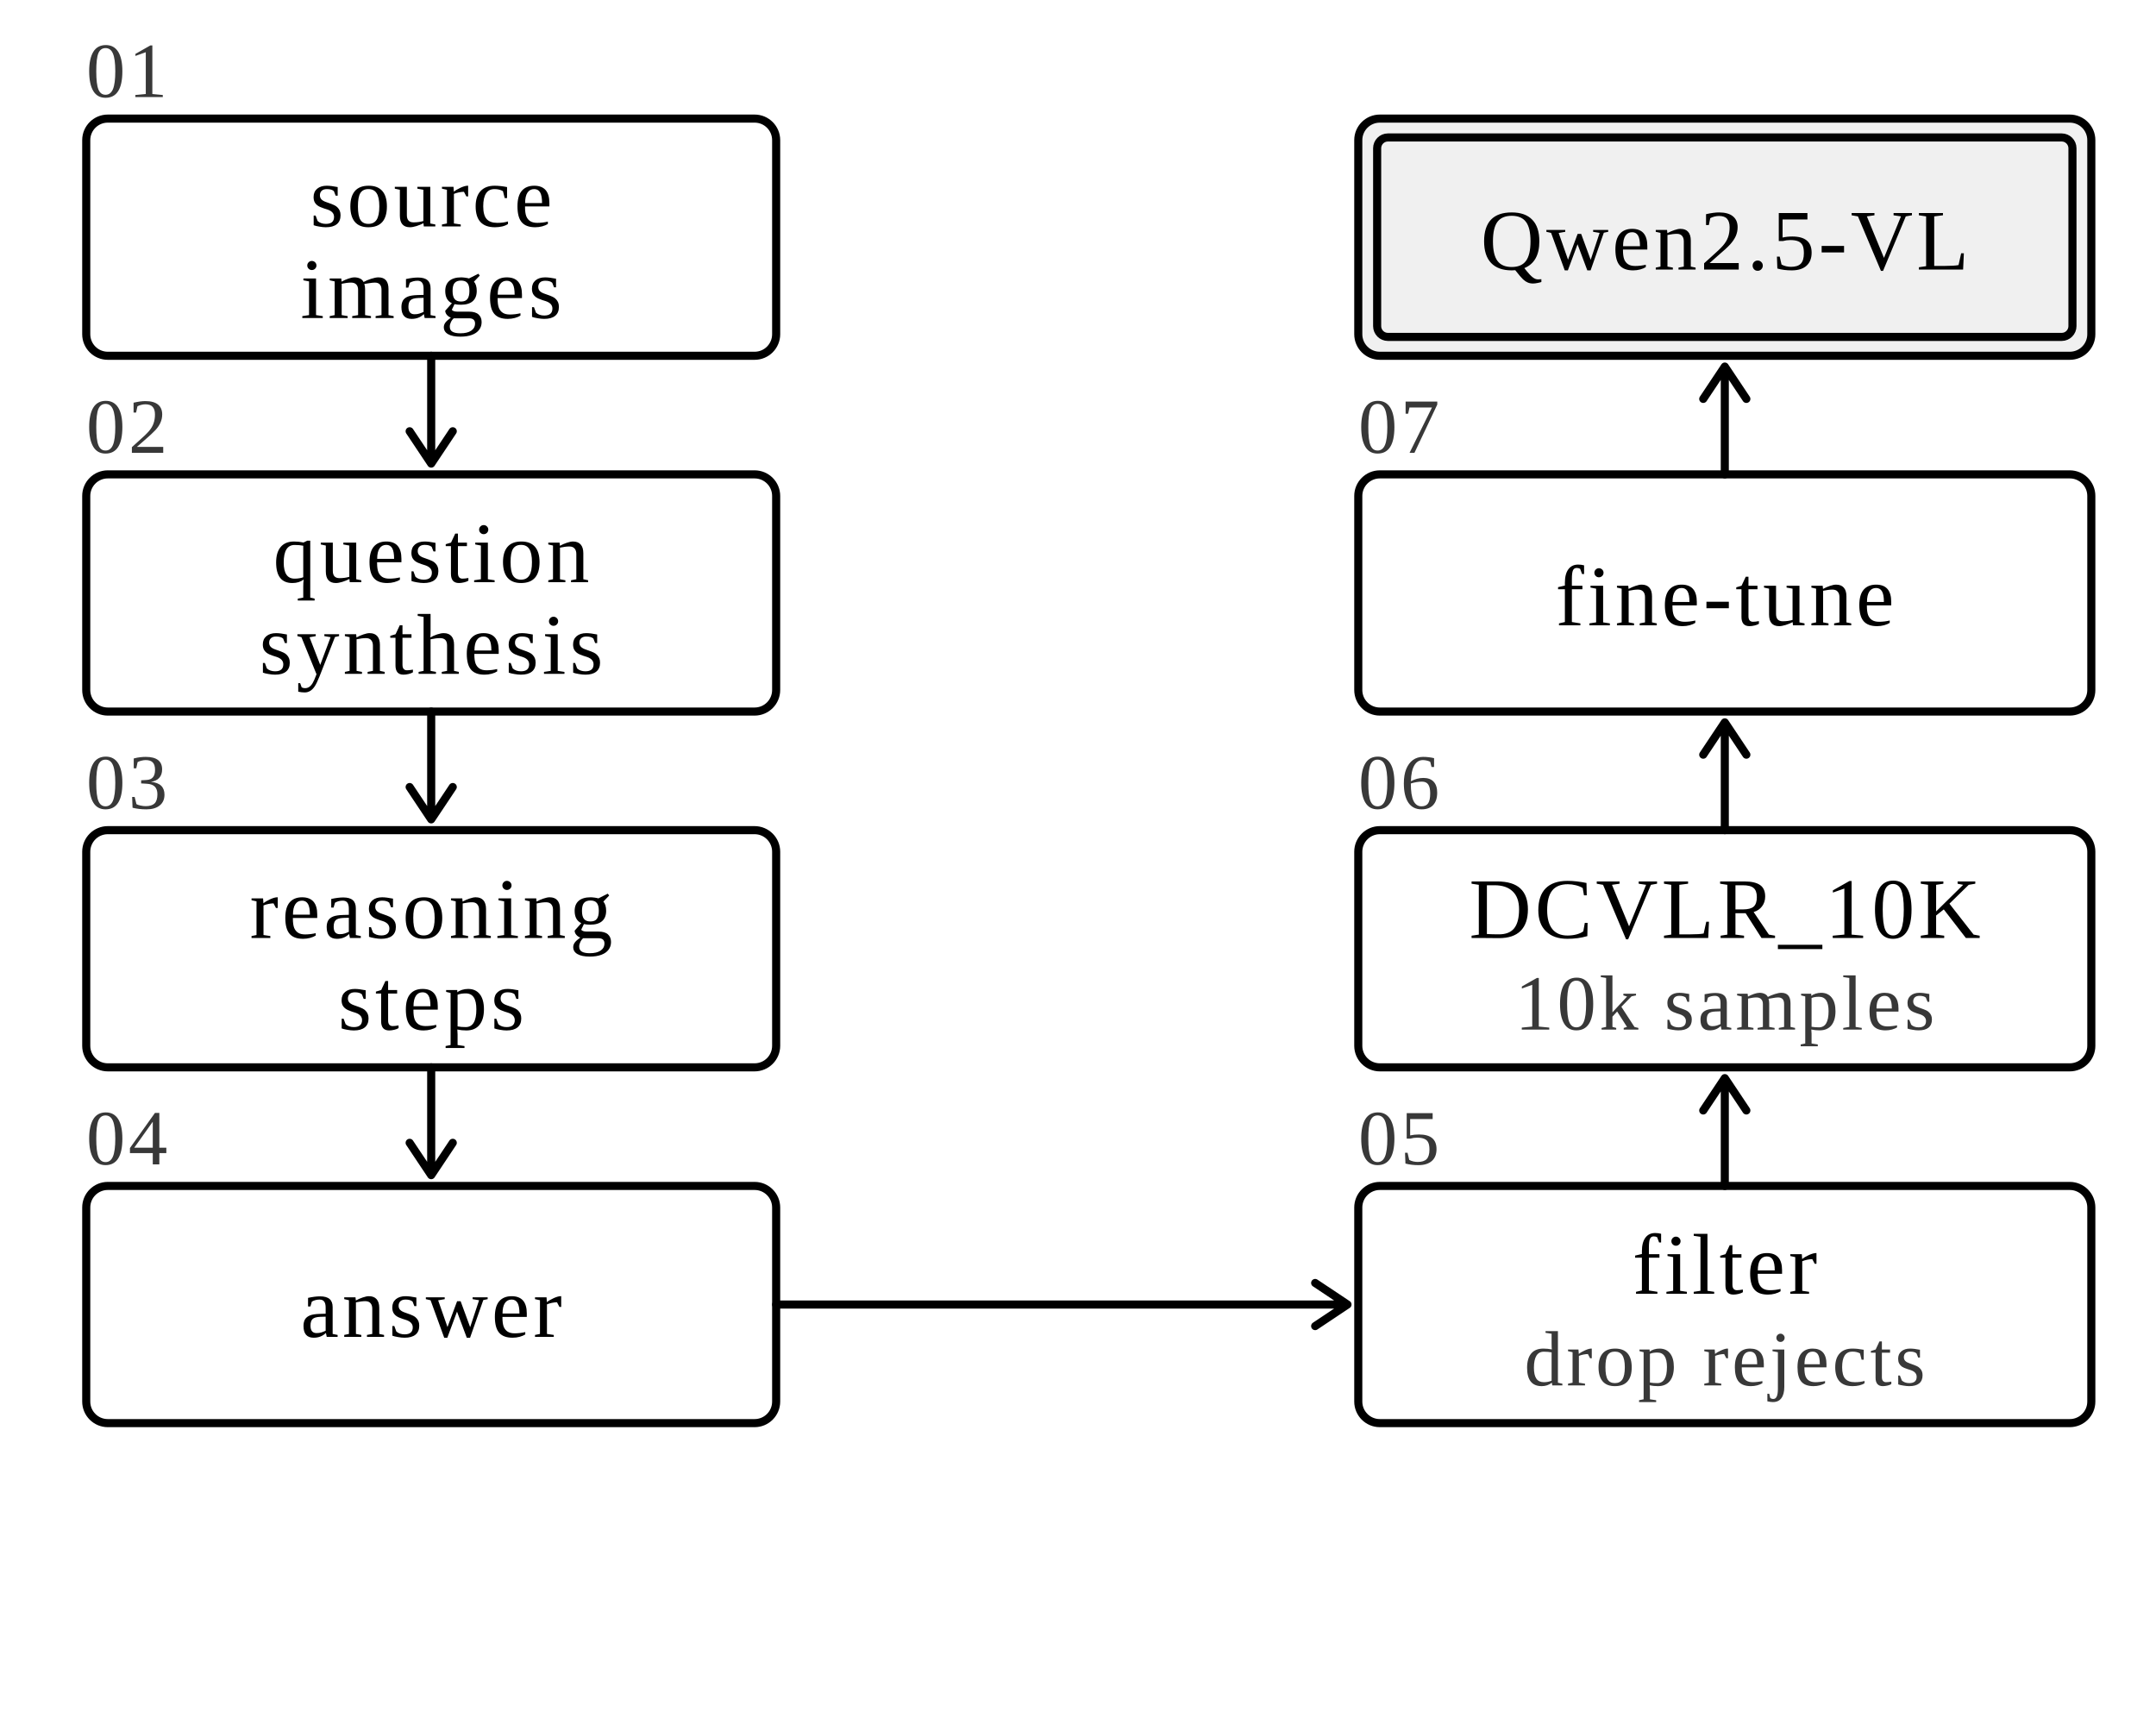
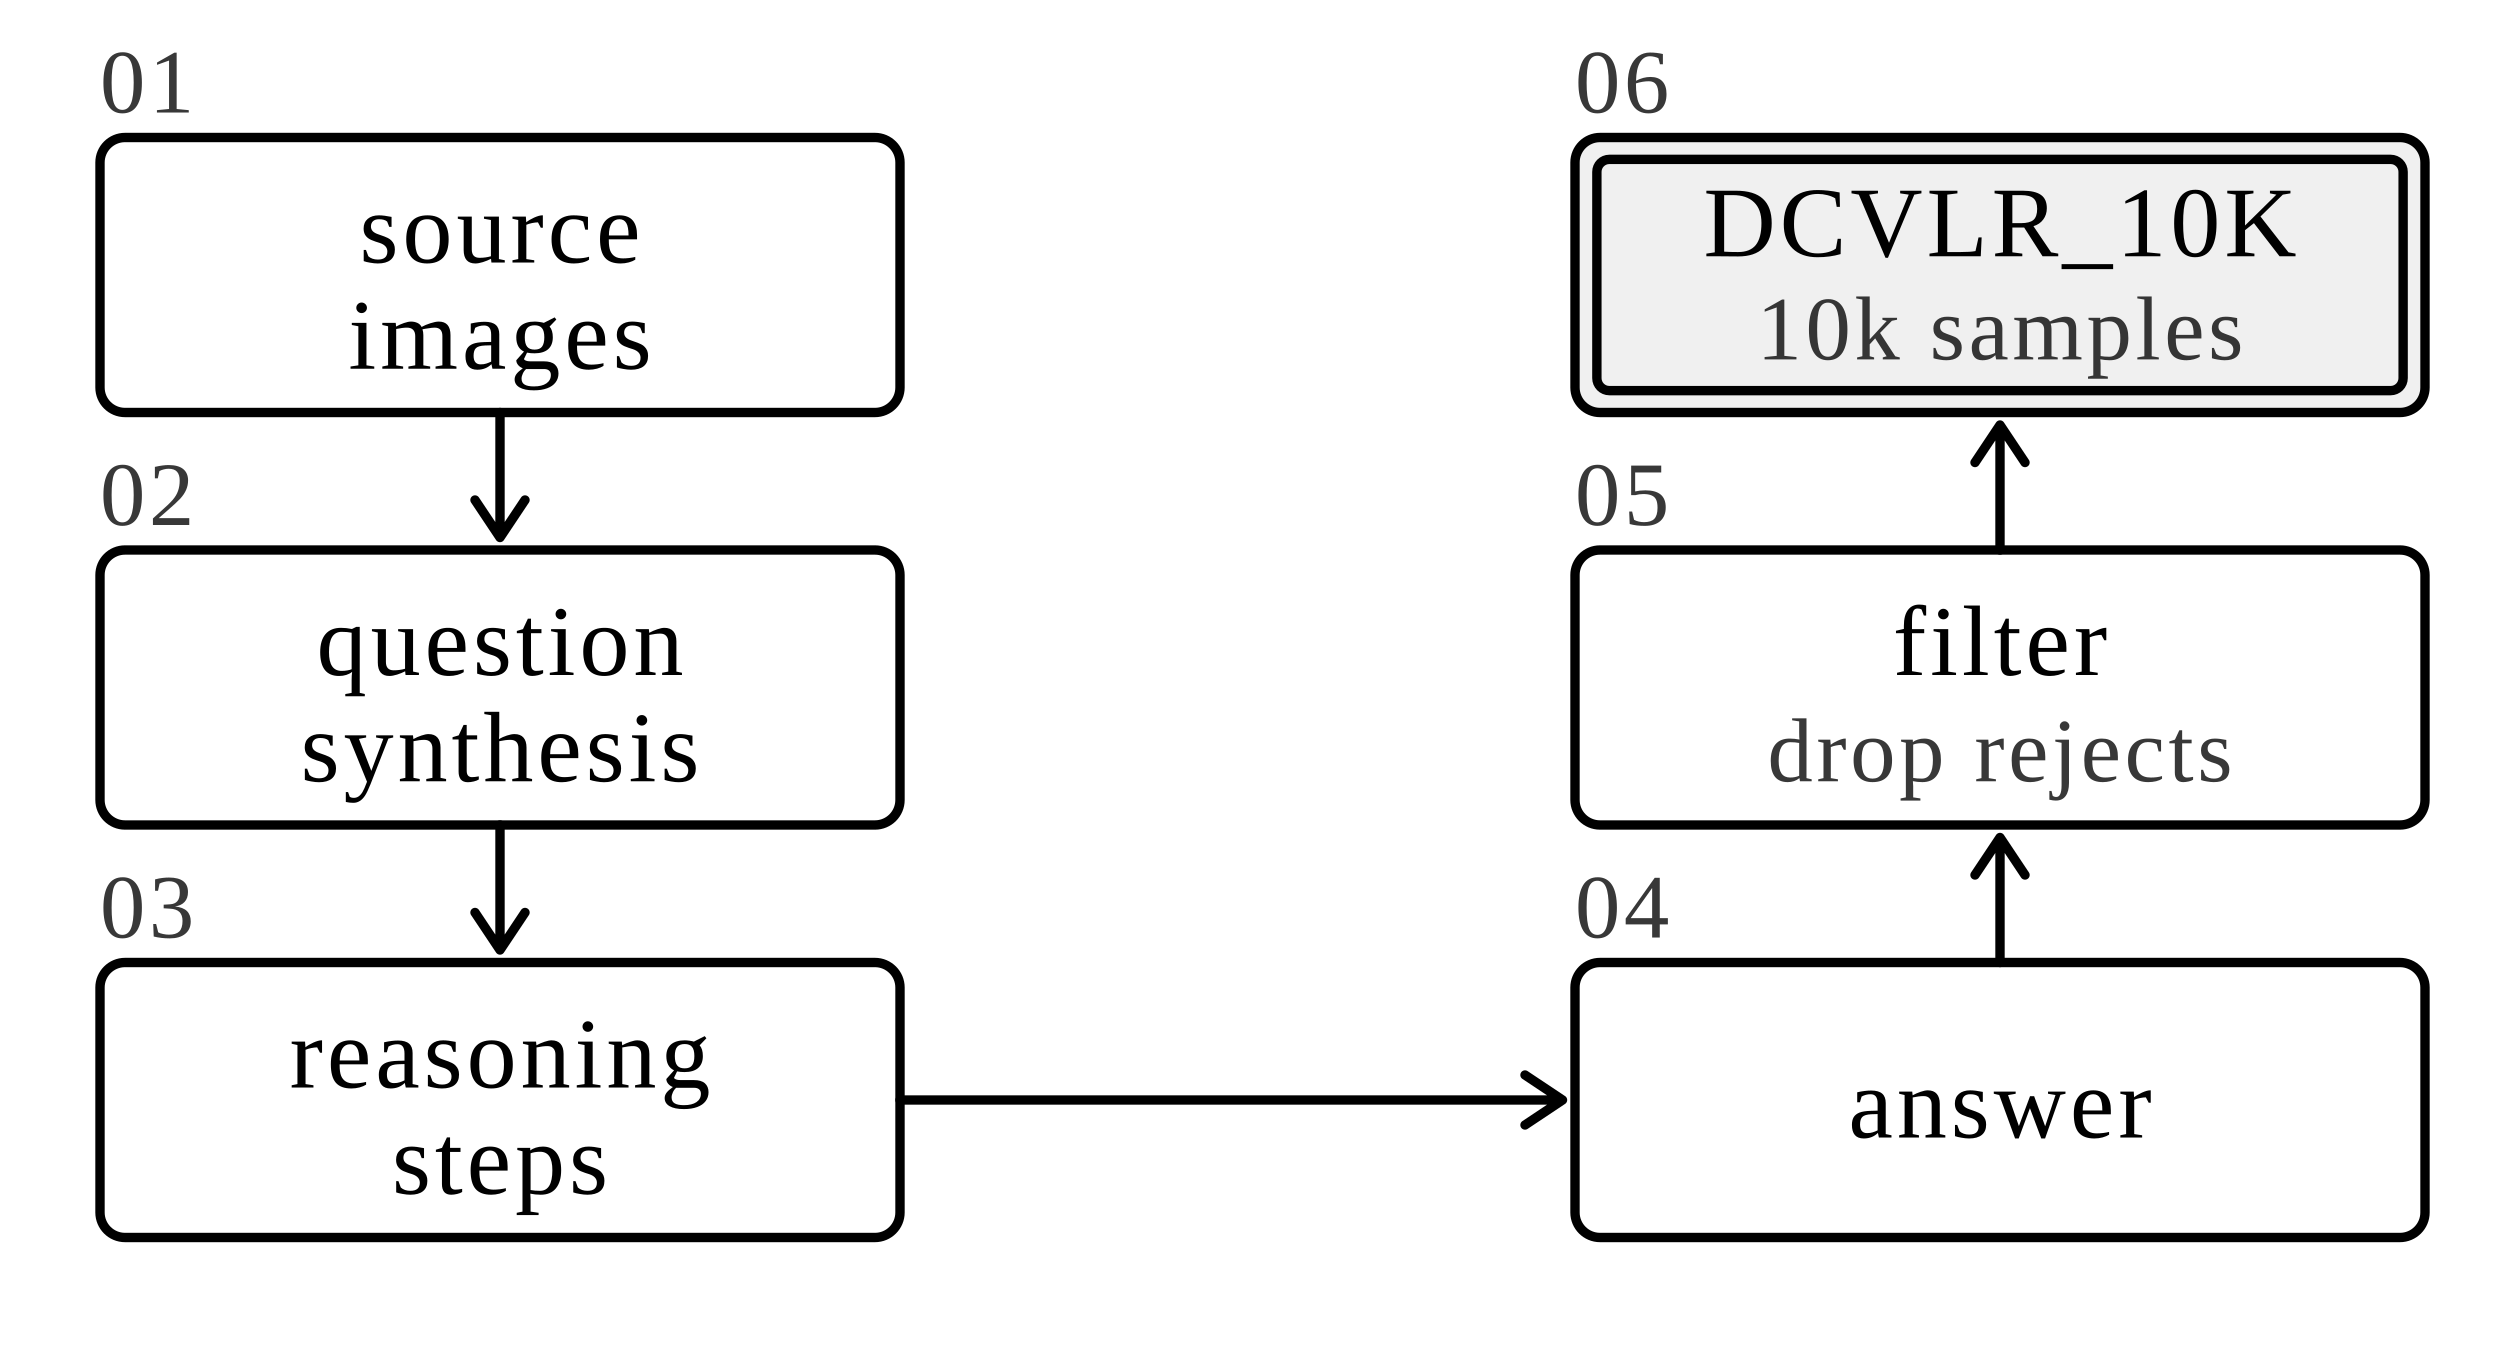
- <svg xmlns="http://www.w3.org/2000/svg" viewBox="0 0 400 320" fill="none" stroke="currentColor" stroke-width="1.5" stroke-linecap="round" stroke-linejoin="round" style="font-family: var(--font-mono, ui-monospace, SFMono-Regular, Menlo, monospace); letter-spacing: 0.04em">
+ <svg xmlns="http://www.w3.org/2000/svg" viewBox="0 0 400 216" fill="none" stroke="currentColor" stroke-width="1.5" stroke-linecap="round" stroke-linejoin="round" style="font-family: var(--font-mono, ui-monospace, SFMono-Regular, Menlo, monospace); letter-spacing: 0.04em">
  <g>
    <rect x="16" y="22" width="128" height="44" rx="4" vector-effect="non-scaling-stroke" />
    <rect x="16" y="88" width="128" height="44" rx="4" vector-effect="non-scaling-stroke" />
    <rect x="16" y="154" width="128" height="44" rx="4" vector-effect="non-scaling-stroke" />
-     <rect x="16" y="220" width="128" height="44" rx="4" vector-effect="non-scaling-stroke" />
-     <rect x="252" y="220" width="136" height="44" rx="4" vector-effect="non-scaling-stroke" />
    <rect x="252" y="154" width="136" height="44" rx="4" vector-effect="non-scaling-stroke" />
    <rect x="252" y="88" width="136" height="44" rx="4" vector-effect="non-scaling-stroke" />
    <rect x="252" y="22" width="136" height="44" rx="4" vector-effect="non-scaling-stroke" />
  </g>
  <rect x="252" y="22" width="136" height="44" rx="4" stroke="none" fill="currentColor" fill-opacity="0.06" />
  <rect x="255.5" y="25.5" width="129" height="37" rx="2" vector-effect="non-scaling-stroke" />
  <path d="M80 66V86M76 80L80 86L84 80" vector-effect="non-scaling-stroke" />
  <path d="M80 132V152M76 146L80 152L84 146" vector-effect="non-scaling-stroke" />
-   <path d="M80 198V218M76 212L80 218L84 212" vector-effect="non-scaling-stroke" />
-   <path d="M144 242H250M244 238L250 242L244 246" vector-effect="non-scaling-stroke" />
-   <path d="M320 220V200M316 206L320 200L324 206" vector-effect="non-scaling-stroke" />
+   <path d="M144 176H250M244 172L250 176L244 180" vector-effect="non-scaling-stroke" />
  <path d="M320 154V134M316 140L320 134L324 140" vector-effect="non-scaling-stroke" />
  <path d="M320 88V68M316 74L320 68L324 74" vector-effect="non-scaling-stroke" />
  <g stroke="none" fill="currentColor" font-size="16" text-anchor="middle">
    <text x="80" y="42">source</text>
    <text x="80" y="59">images</text>
    <text x="80" y="108">question</text>
    <text x="80" y="125">synthesis</text>
    <text x="80" y="174">reasoning</text>
    <text x="80" y="191">steps</text>
-     <text x="80" y="248">answer</text>
-     <text x="320" y="240">filter</text>
-     <text x="320" y="174">DCVLR_10K</text>
-     <text x="320" y="116">fine-tune</text>
-     <text x="320" y="50">Qwen2.5-VL</text>
+     <text x="320" y="182">answer</text>
+     <text x="320" y="108">filter</text>
+     <text x="320" y="41">DCVLR_10K</text>
  </g>
  <g stroke="none" fill="currentColor" font-size="14.5" fill-opacity="0.78" text-anchor="middle">
-     <text x="320" y="257">drop rejects</text>
-     <text x="320" y="191">10k samples</text>
+     <text x="320" y="125">drop rejects</text>
+     <text x="320" y="57.5">10k samples</text>
  </g>
  <g stroke="none" fill="currentColor" font-size="14.5" fill-opacity="0.78">
    <text x="16" y="18">01</text>
    <text x="16" y="84">02</text>
    <text x="16" y="150">03</text>
-     <text x="16" y="216">04</text>
-     <text x="252" y="216">05</text>
-     <text x="252" y="150">06</text>
-     <text x="252" y="84">07</text>
+     <text x="252" y="150">04</text>
+     <text x="252" y="84">05</text>
+     <text x="252" y="18">06</text>
  </g>
</svg>
